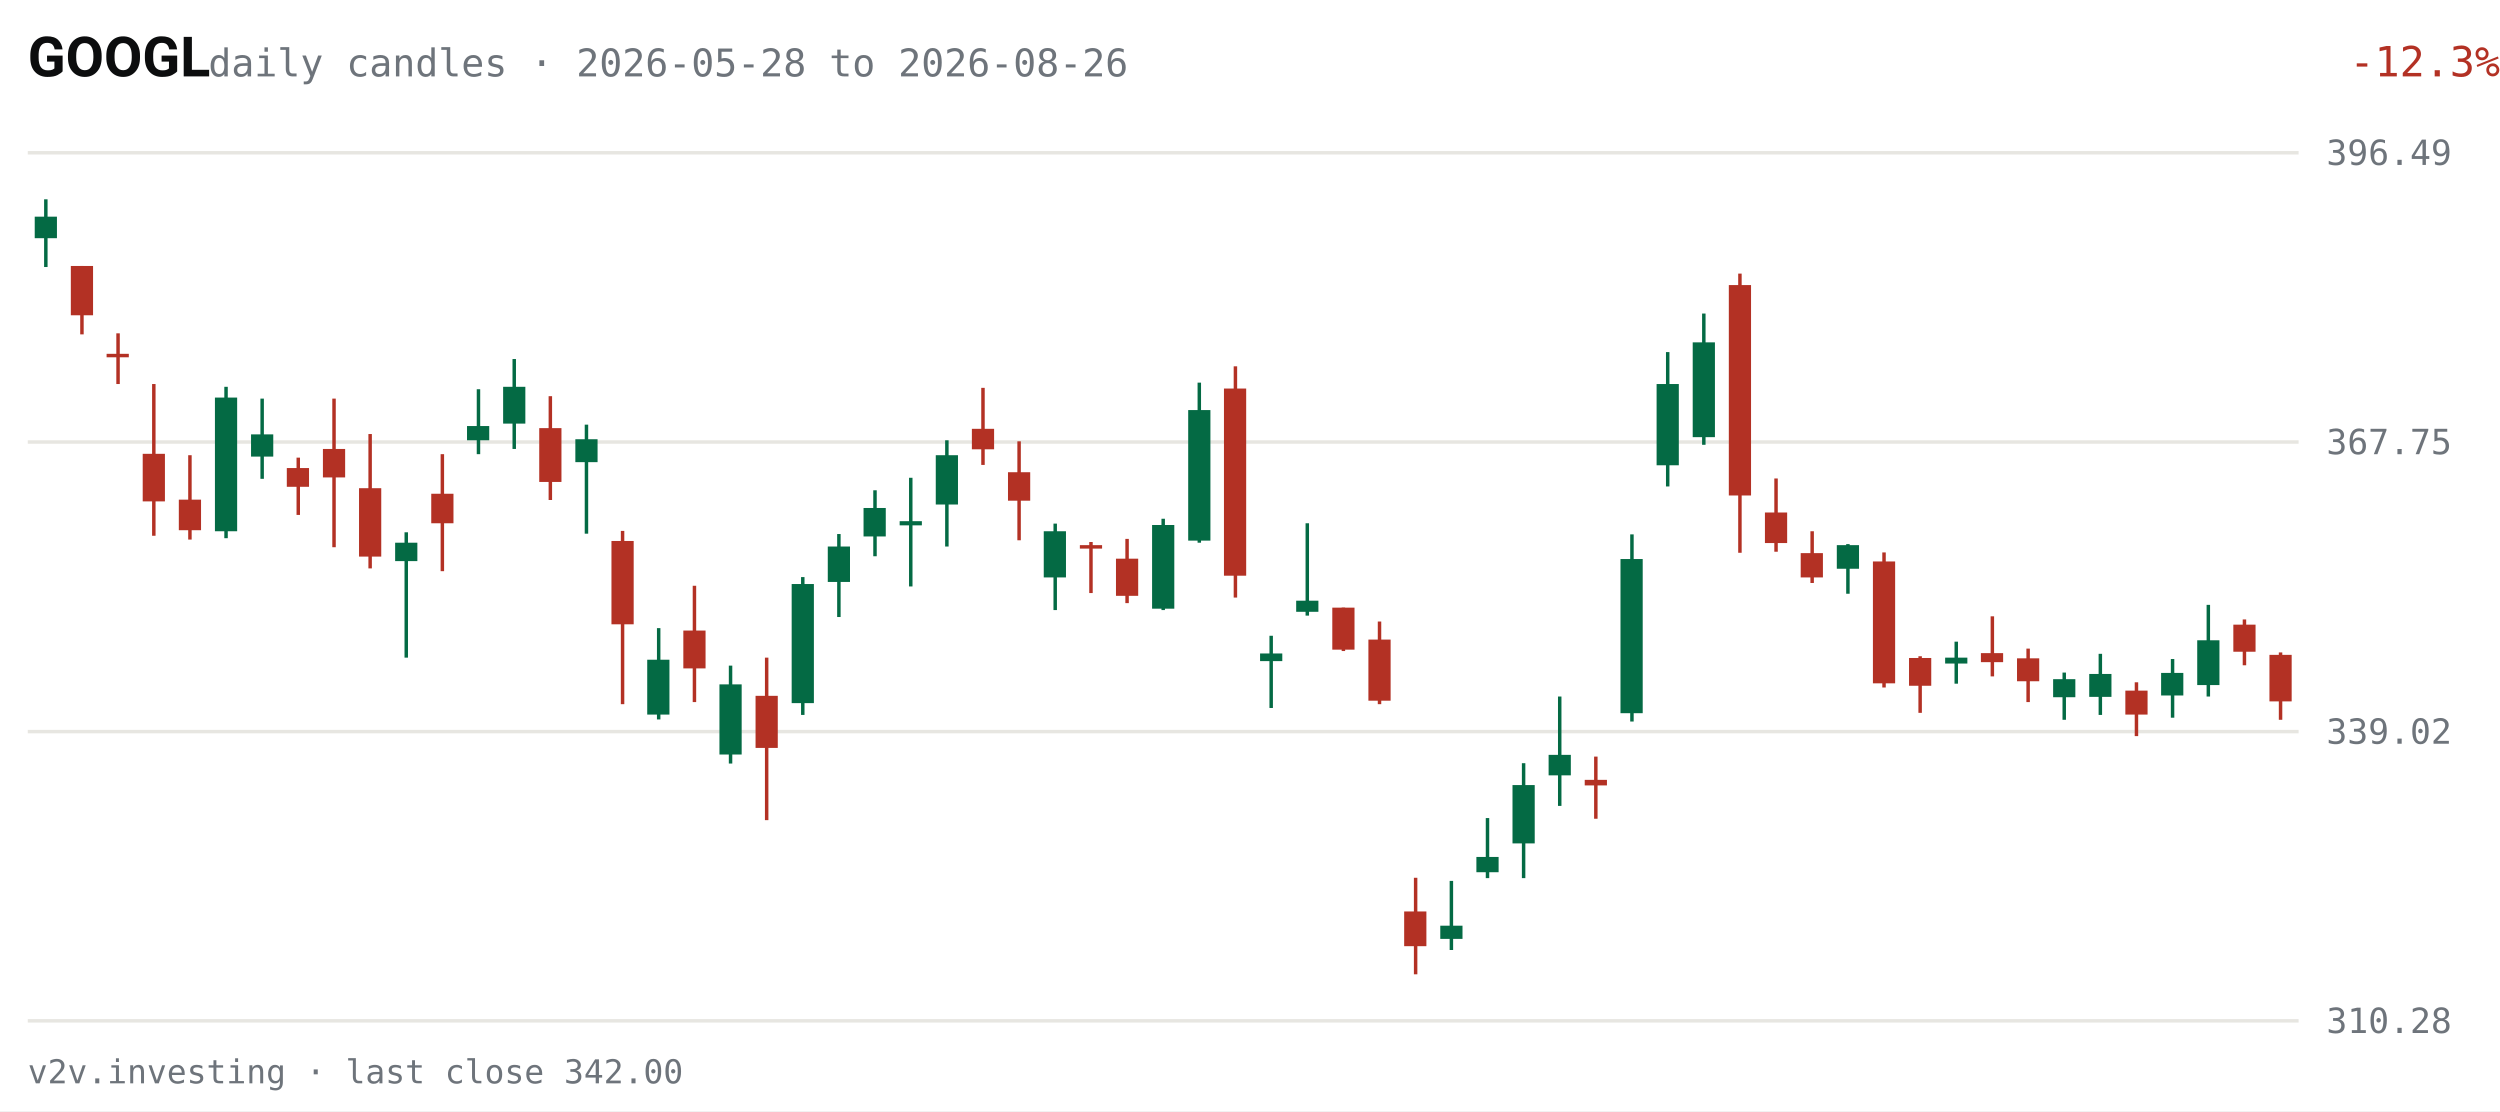
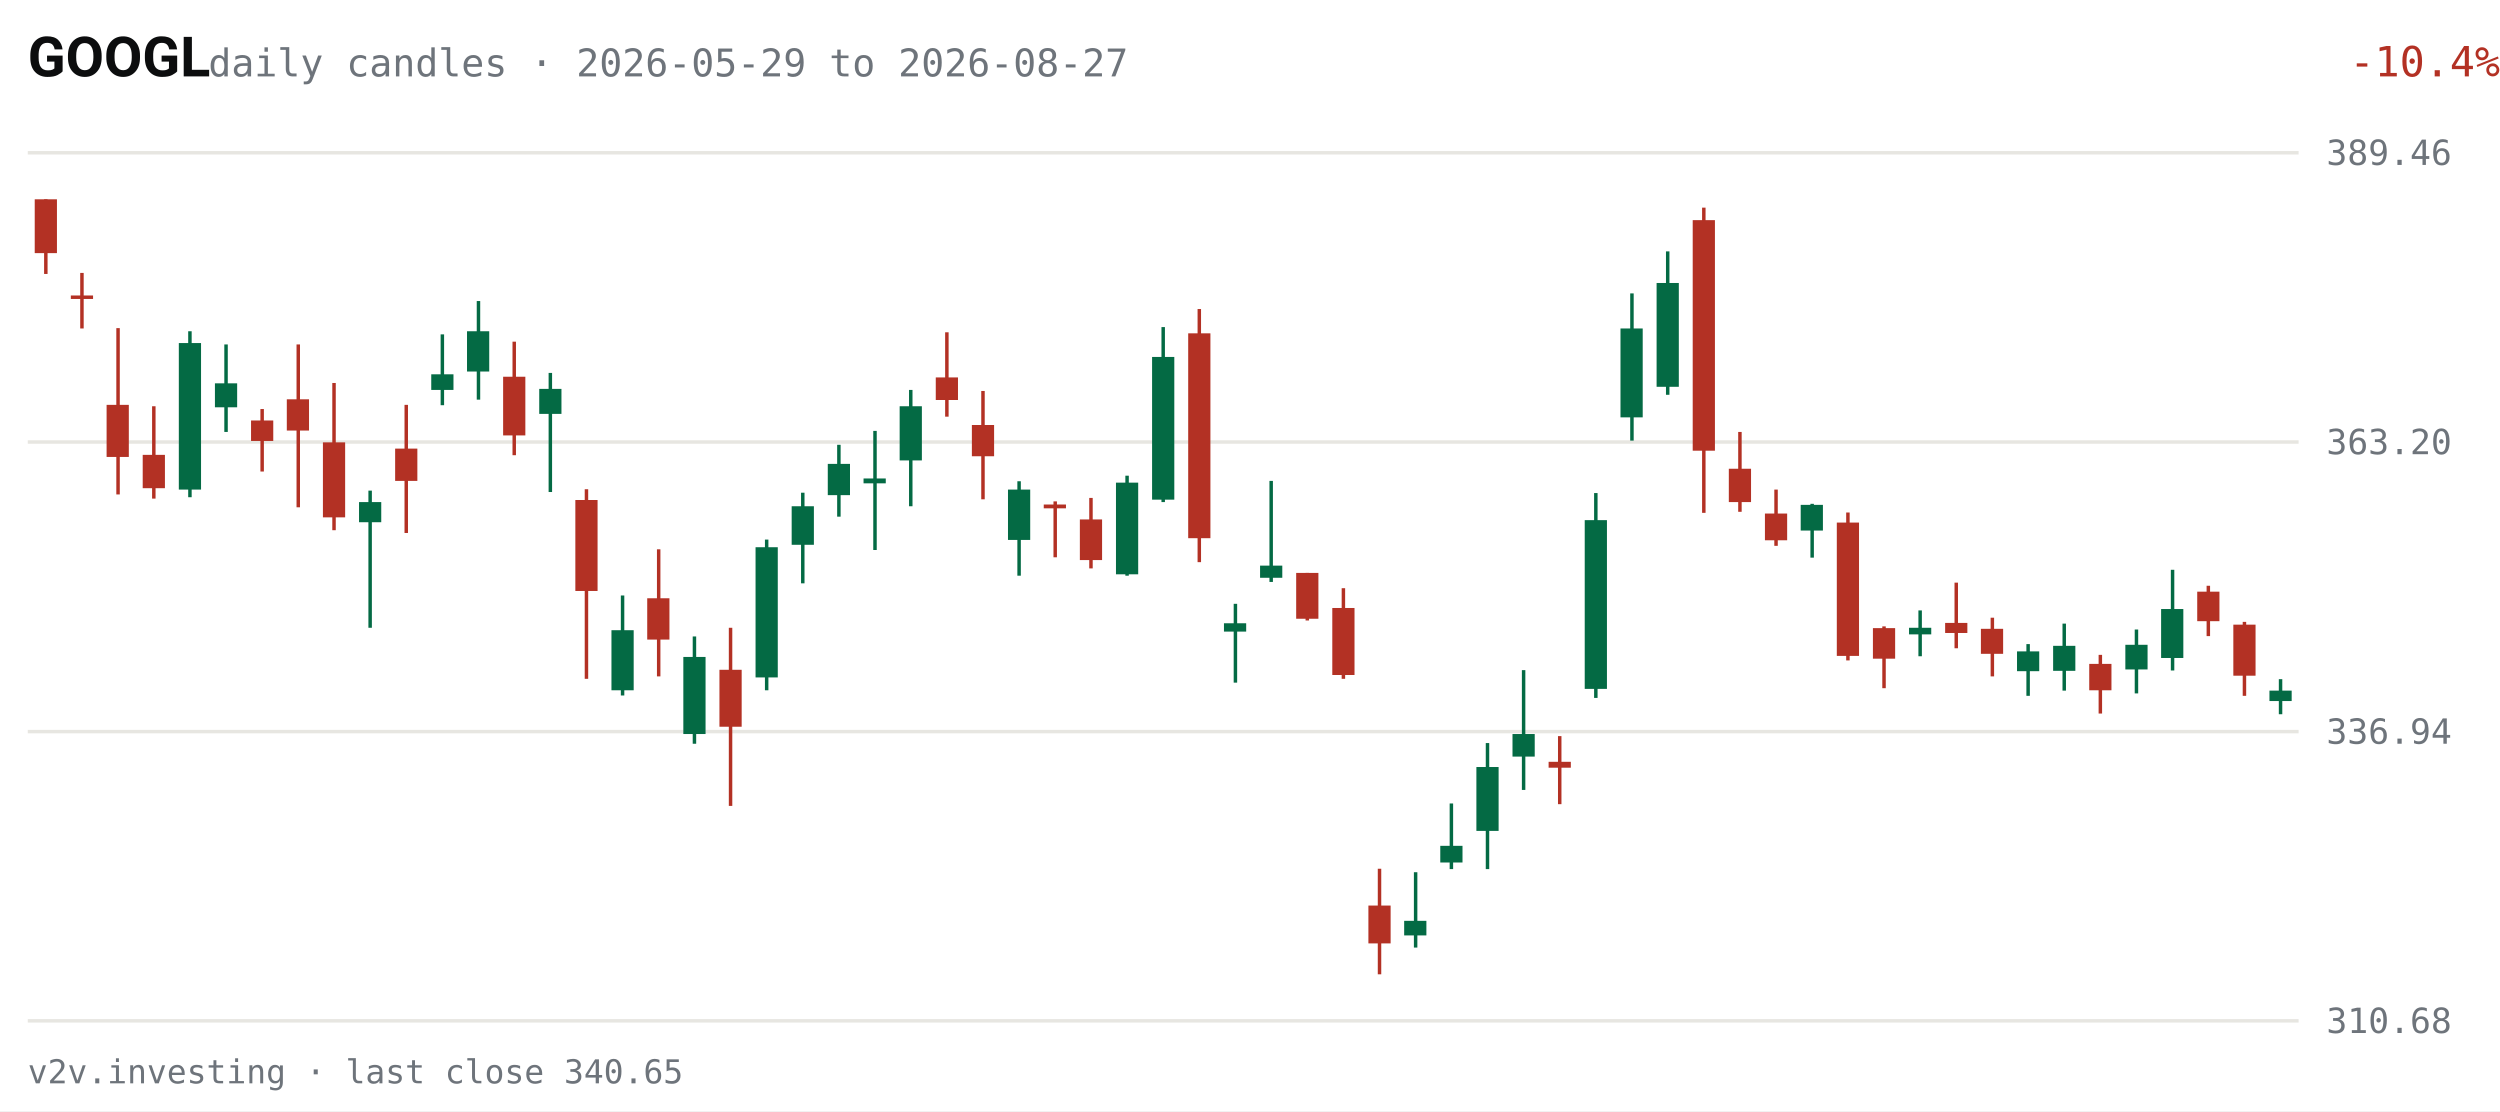
<svg xmlns="http://www.w3.org/2000/svg" viewBox="0 0 720 320" width="720" height="320" role="img" aria-label="GOOGL daily candles, last 63 sessions">
  <rect width="720" height="320" fill="#FFFFFF" />
  <text x="8" y="22" fill="#0C0D0E" font-size="16" font-weight="600" font-family="system-ui,-apple-system,Segoe UI,Roboto,sans-serif">GOOGL</text>
-   <text x="60" y="22" fill="#6E747B" font-size="11" font-family="ui-monospace,SFMono-Regular,Menlo,Consolas,monospace">daily candles · 2026-05-28 to 2026-08-26</text>
-   <text x="670" y="22" fill="#B33124" font-size="12" text-anchor="end" font-family="ui-monospace,SFMono-Regular,Menlo,Consolas,monospace" transform="translate(50,0)">-12.3%</text>
+   <text x="60" y="22" fill="#6E747B" font-size="11" font-family="ui-monospace,SFMono-Regular,Menlo,Consolas,monospace">daily candles · 2026-05-29 to 2026-08-27</text>
+   <text x="670" y="22" fill="#B33124" font-size="12" text-anchor="end" font-family="ui-monospace,SFMono-Regular,Menlo,Consolas,monospace" transform="translate(50,0)">-10.4%</text>
  <g font-family="ui-monospace,SFMono-Regular,Menlo,Consolas,monospace">
    <line x1="8" y1="294.0" x2="662" y2="294.0" stroke="#E7E6E1" stroke-width="1" />
-     <text x="670" y="297.5" fill="#6E747B" font-size="10">310.28</text>
+     <text x="670" y="297.5" fill="#6E747B" font-size="10">310.68</text>
    <line x1="8" y1="210.7" x2="662" y2="210.7" stroke="#E7E6E1" stroke-width="1" />
-     <text x="670" y="214.2" fill="#6E747B" font-size="10">339.02</text>
+     <text x="670" y="214.2" fill="#6E747B" font-size="10">336.94</text>
    <line x1="8" y1="127.3" x2="662" y2="127.3" stroke="#E7E6E1" stroke-width="1" />
-     <text x="670" y="130.8" fill="#6E747B" font-size="10">367.75</text>
+     <text x="670" y="130.8" fill="#6E747B" font-size="10">363.20</text>
    <line x1="8" y1="44.0" x2="662" y2="44.0" stroke="#E7E6E1" stroke-width="1" />
-     <text x="670" y="47.5" fill="#6E747B" font-size="10">396.49</text>
-     <line x1="13.2" y1="57.4" x2="13.2" y2="76.9" stroke="#046A44" stroke-width="1" />
-     <rect x="10.0" y="62.4" width="6.4" height="6.2" fill="#046A44" />
-     <line x1="23.6" y1="76.6" x2="23.6" y2="96.3" stroke="#B33124" stroke-width="1" />
-     <rect x="20.4" y="76.6" width="6.4" height="14.2" fill="#B33124" />
-     <line x1="34.0" y1="96.0" x2="34.0" y2="110.6" stroke="#B33124" stroke-width="1" />
-     <rect x="30.7" y="101.9" width="6.4" height="1.0" fill="#B33124" />
-     <line x1="44.3" y1="110.6" x2="44.3" y2="154.3" stroke="#B33124" stroke-width="1" />
-     <rect x="41.1" y="130.7" width="6.4" height="13.7" fill="#B33124" />
-     <line x1="54.7" y1="131.1" x2="54.7" y2="155.4" stroke="#B33124" stroke-width="1" />
-     <rect x="51.5" y="143.9" width="6.4" height="8.8" fill="#B33124" />
-     <line x1="65.1" y1="111.4" x2="65.1" y2="155.0" stroke="#046A44" stroke-width="1" />
-     <rect x="61.9" y="114.5" width="6.4" height="38.5" fill="#046A44" />
-     <line x1="75.5" y1="114.8" x2="75.5" y2="137.9" stroke="#046A44" stroke-width="1" />
-     <rect x="72.3" y="125.1" width="6.4" height="6.4" fill="#046A44" />
-     <line x1="85.9" y1="131.8" x2="85.9" y2="148.3" stroke="#B33124" stroke-width="1" />
-     <rect x="82.6" y="134.8" width="6.4" height="5.4" fill="#B33124" />
-     <line x1="96.2" y1="114.8" x2="96.2" y2="157.6" stroke="#B33124" stroke-width="1" />
-     <rect x="93.0" y="129.3" width="6.4" height="8.2" fill="#B33124" />
-     <line x1="106.6" y1="125.0" x2="106.6" y2="163.7" stroke="#B33124" stroke-width="1" />
-     <rect x="103.4" y="140.6" width="6.4" height="19.7" fill="#B33124" />
-     <line x1="117.0" y1="153.3" x2="117.0" y2="189.4" stroke="#046A44" stroke-width="1" />
-     <rect x="113.8" y="156.3" width="6.4" height="5.3" fill="#046A44" />
-     <line x1="127.4" y1="130.8" x2="127.4" y2="164.5" stroke="#B33124" stroke-width="1" />
-     <rect x="124.2" y="142.2" width="6.4" height="8.5" fill="#B33124" />
-     <line x1="137.8" y1="112.1" x2="137.8" y2="130.8" stroke="#046A44" stroke-width="1" />
-     <rect x="134.5" y="122.7" width="6.4" height="4.1" fill="#046A44" />
-     <line x1="148.1" y1="103.4" x2="148.1" y2="129.3" stroke="#046A44" stroke-width="1" />
-     <rect x="144.9" y="111.4" width="6.4" height="10.6" fill="#046A44" />
-     <line x1="158.5" y1="114.1" x2="158.5" y2="144.0" stroke="#B33124" stroke-width="1" />
-     <rect x="155.3" y="123.3" width="6.4" height="15.5" fill="#B33124" />
-     <line x1="168.9" y1="122.3" x2="168.9" y2="153.7" stroke="#046A44" stroke-width="1" />
-     <rect x="165.7" y="126.5" width="6.4" height="6.6" fill="#046A44" />
-     <line x1="179.3" y1="152.9" x2="179.3" y2="202.8" stroke="#B33124" stroke-width="1" />
-     <rect x="176.1" y="155.8" width="6.4" height="24.0" fill="#B33124" />
-     <line x1="189.7" y1="180.9" x2="189.7" y2="207.2" stroke="#046A44" stroke-width="1" />
-     <rect x="186.4" y="190.0" width="6.4" height="15.8" fill="#046A44" />
-     <line x1="200.0" y1="168.7" x2="200.0" y2="202.2" stroke="#B33124" stroke-width="1" />
-     <rect x="196.8" y="181.6" width="6.4" height="10.9" fill="#B33124" />
-     <line x1="210.4" y1="191.7" x2="210.4" y2="219.9" stroke="#046A44" stroke-width="1" />
-     <rect x="207.2" y="197.1" width="6.4" height="20.2" fill="#046A44" />
-     <line x1="220.8" y1="189.4" x2="220.8" y2="236.2" stroke="#B33124" stroke-width="1" />
-     <rect x="217.6" y="200.4" width="6.4" height="15.0" fill="#B33124" />
-     <line x1="231.2" y1="166.2" x2="231.2" y2="205.9" stroke="#046A44" stroke-width="1" />
-     <rect x="228.0" y="168.2" width="6.4" height="34.3" fill="#046A44" />
-     <line x1="241.6" y1="153.8" x2="241.6" y2="177.7" stroke="#046A44" stroke-width="1" />
-     <rect x="238.4" y="157.4" width="6.4" height="10.2" fill="#046A44" />
-     <line x1="252.0" y1="141.2" x2="252.0" y2="160.2" stroke="#046A44" stroke-width="1" />
-     <rect x="248.7" y="146.3" width="6.4" height="8.2" fill="#046A44" />
-     <line x1="262.3" y1="137.6" x2="262.3" y2="168.9" stroke="#046A44" stroke-width="1" />
-     <rect x="259.1" y="150.1" width="6.4" height="1.2" fill="#046A44" />
-     <line x1="272.7" y1="126.8" x2="272.7" y2="157.4" stroke="#046A44" stroke-width="1" />
-     <rect x="269.5" y="131.1" width="6.4" height="14.2" fill="#046A44" />
-     <line x1="283.1" y1="111.7" x2="283.1" y2="133.9" stroke="#B33124" stroke-width="1" />
-     <rect x="279.9" y="123.5" width="6.4" height="5.9" fill="#B33124" />
-     <line x1="293.5" y1="127.1" x2="293.5" y2="155.6" stroke="#B33124" stroke-width="1" />
-     <rect x="290.3" y="136.0" width="6.4" height="8.2" fill="#B33124" />
-     <line x1="303.9" y1="150.8" x2="303.9" y2="175.7" stroke="#046A44" stroke-width="1" />
-     <rect x="300.6" y="153.0" width="6.4" height="13.3" fill="#046A44" />
-     <line x1="314.2" y1="156.1" x2="314.2" y2="170.8" stroke="#B33124" stroke-width="1" />
-     <rect x="311.0" y="157.0" width="6.4" height="1.0" fill="#B33124" />
-     <line x1="324.6" y1="155.2" x2="324.6" y2="173.7" stroke="#B33124" stroke-width="1" />
-     <rect x="321.4" y="160.9" width="6.4" height="10.7" fill="#B33124" />
-     <line x1="335.0" y1="149.4" x2="335.0" y2="175.7" stroke="#046A44" stroke-width="1" />
-     <rect x="331.8" y="151.2" width="6.4" height="24.1" fill="#046A44" />
-     <line x1="345.4" y1="110.2" x2="345.4" y2="156.3" stroke="#046A44" stroke-width="1" />
-     <rect x="342.2" y="118.1" width="6.4" height="37.6" fill="#046A44" />
-     <line x1="355.8" y1="105.5" x2="355.8" y2="172.1" stroke="#B33124" stroke-width="1" />
-     <rect x="352.5" y="111.9" width="6.4" height="53.9" fill="#B33124" />
-     <line x1="366.1" y1="183.1" x2="366.1" y2="203.9" stroke="#046A44" stroke-width="1" />
-     <rect x="362.9" y="188.2" width="6.4" height="2.2" fill="#046A44" />
-     <line x1="376.5" y1="150.7" x2="376.5" y2="177.3" stroke="#046A44" stroke-width="1" />
-     <rect x="373.3" y="173.0" width="6.4" height="3.2" fill="#046A44" />
-     <line x1="386.9" y1="175.0" x2="386.9" y2="187.5" stroke="#B33124" stroke-width="1" />
-     <rect x="383.7" y="175.0" width="6.4" height="12.1" fill="#B33124" />
-     <line x1="397.3" y1="179.0" x2="397.3" y2="202.8" stroke="#B33124" stroke-width="1" />
-     <rect x="394.1" y="184.2" width="6.4" height="17.6" fill="#B33124" />
-     <line x1="407.7" y1="252.8" x2="407.7" y2="280.6" stroke="#B33124" stroke-width="1" />
-     <rect x="404.4" y="262.5" width="6.4" height="10.0" fill="#B33124" />
-     <line x1="418.0" y1="253.7" x2="418.0" y2="273.6" stroke="#046A44" stroke-width="1" />
-     <rect x="414.8" y="266.6" width="6.4" height="3.8" fill="#046A44" />
-     <line x1="428.4" y1="235.6" x2="428.4" y2="252.9" stroke="#046A44" stroke-width="1" />
-     <rect x="425.2" y="246.8" width="6.4" height="4.4" fill="#046A44" />
-     <line x1="438.8" y1="219.8" x2="438.8" y2="252.9" stroke="#046A44" stroke-width="1" />
-     <rect x="435.6" y="226.1" width="6.4" height="16.8" fill="#046A44" />
-     <line x1="449.2" y1="200.6" x2="449.2" y2="232.1" stroke="#046A44" stroke-width="1" />
-     <rect x="446.0" y="217.4" width="6.4" height="5.9" fill="#046A44" />
-     <line x1="459.6" y1="217.9" x2="459.6" y2="235.8" stroke="#B33124" stroke-width="1" />
-     <rect x="456.4" y="224.6" width="6.4" height="1.6" fill="#B33124" />
-     <line x1="470.0" y1="153.9" x2="470.0" y2="207.8" stroke="#046A44" stroke-width="1" />
-     <rect x="466.7" y="161.0" width="6.4" height="44.4" fill="#046A44" />
-     <line x1="480.3" y1="101.4" x2="480.3" y2="140.1" stroke="#046A44" stroke-width="1" />
-     <rect x="477.1" y="110.6" width="6.4" height="23.4" fill="#046A44" />
-     <line x1="490.7" y1="90.3" x2="490.7" y2="128.1" stroke="#046A44" stroke-width="1" />
-     <rect x="487.5" y="98.6" width="6.4" height="27.3" fill="#046A44" />
-     <line x1="501.1" y1="78.8" x2="501.1" y2="159.2" stroke="#B33124" stroke-width="1" />
-     <rect x="497.9" y="82.1" width="6.4" height="60.6" fill="#B33124" />
-     <line x1="511.5" y1="137.8" x2="511.5" y2="158.9" stroke="#B33124" stroke-width="1" />
-     <rect x="508.3" y="147.6" width="6.4" height="8.8" fill="#B33124" />
-     <line x1="521.9" y1="153.0" x2="521.9" y2="167.9" stroke="#B33124" stroke-width="1" />
-     <rect x="518.6" y="159.3" width="6.4" height="7.0" fill="#B33124" />
-     <line x1="532.2" y1="156.7" x2="532.2" y2="171.0" stroke="#046A44" stroke-width="1" />
-     <rect x="529.0" y="157.0" width="6.4" height="6.8" fill="#046A44" />
-     <line x1="542.6" y1="159.1" x2="542.6" y2="198.0" stroke="#B33124" stroke-width="1" />
-     <rect x="539.4" y="161.7" width="6.4" height="35.1" fill="#B33124" />
-     <line x1="553.0" y1="189.0" x2="553.0" y2="205.3" stroke="#B33124" stroke-width="1" />
-     <rect x="549.8" y="189.5" width="6.4" height="8.0" fill="#B33124" />
-     <line x1="563.4" y1="184.8" x2="563.4" y2="196.9" stroke="#046A44" stroke-width="1" />
-     <rect x="560.2" y="189.4" width="6.4" height="1.7" fill="#046A44" />
-     <line x1="573.8" y1="177.5" x2="573.8" y2="194.8" stroke="#B33124" stroke-width="1" />
-     <rect x="570.5" y="188.1" width="6.4" height="2.6" fill="#B33124" />
-     <line x1="584.1" y1="186.8" x2="584.1" y2="202.2" stroke="#B33124" stroke-width="1" />
-     <rect x="580.9" y="189.6" width="6.4" height="6.6" fill="#B33124" />
-     <line x1="594.5" y1="193.7" x2="594.5" y2="207.3" stroke="#046A44" stroke-width="1" />
-     <rect x="591.3" y="195.6" width="6.4" height="5.2" fill="#046A44" />
-     <line x1="604.9" y1="188.3" x2="604.9" y2="205.9" stroke="#046A44" stroke-width="1" />
-     <rect x="601.7" y="194.1" width="6.4" height="6.6" fill="#046A44" />
-     <line x1="615.3" y1="196.5" x2="615.3" y2="212.0" stroke="#B33124" stroke-width="1" />
-     <rect x="612.1" y="198.9" width="6.4" height="6.9" fill="#B33124" />
-     <line x1="625.7" y1="189.8" x2="625.7" y2="206.7" stroke="#046A44" stroke-width="1" />
-     <rect x="622.4" y="193.8" width="6.4" height="6.5" fill="#046A44" />
-     <line x1="636.0" y1="174.2" x2="636.0" y2="200.6" stroke="#046A44" stroke-width="1" />
-     <rect x="632.8" y="184.4" width="6.4" height="12.9" fill="#046A44" />
-     <line x1="646.4" y1="178.4" x2="646.4" y2="191.6" stroke="#B33124" stroke-width="1" />
-     <rect x="643.2" y="179.9" width="6.4" height="7.8" fill="#B33124" />
-     <line x1="656.8" y1="187.9" x2="656.8" y2="207.3" stroke="#B33124" stroke-width="1" />
-     <rect x="653.6" y="188.6" width="6.4" height="13.4" fill="#B33124" />
+     <text x="670" y="47.5" fill="#6E747B" font-size="10">389.46</text>
+     <line x1="13.2" y1="57.4" x2="13.2" y2="78.9" stroke="#B33124" stroke-width="1" />
+     <rect x="10.0" y="57.4" width="6.4" height="15.5" fill="#B33124" />
+     <line x1="23.6" y1="78.6" x2="23.6" y2="94.6" stroke="#B33124" stroke-width="1" />
+     <rect x="20.4" y="85.1" width="6.4" height="1.0" fill="#B33124" />
+     <line x1="34.0" y1="94.5" x2="34.0" y2="142.4" stroke="#B33124" stroke-width="1" />
+     <rect x="30.7" y="116.6" width="6.4" height="15.0" fill="#B33124" />
+     <line x1="44.3" y1="117.0" x2="44.3" y2="143.6" stroke="#B33124" stroke-width="1" />
+     <rect x="41.1" y="131.0" width="6.4" height="9.6" fill="#B33124" />
+     <line x1="54.7" y1="95.4" x2="54.7" y2="143.2" stroke="#046A44" stroke-width="1" />
+     <rect x="51.5" y="98.8" width="6.4" height="42.2" fill="#046A44" />
+     <line x1="65.1" y1="99.2" x2="65.1" y2="124.4" stroke="#046A44" stroke-width="1" />
+     <rect x="61.9" y="110.4" width="6.4" height="6.9" fill="#046A44" />
+     <line x1="75.5" y1="117.8" x2="75.5" y2="135.8" stroke="#B33124" stroke-width="1" />
+     <rect x="72.3" y="121.1" width="6.4" height="5.9" fill="#B33124" />
+     <line x1="85.9" y1="99.2" x2="85.9" y2="146.1" stroke="#B33124" stroke-width="1" />
+     <rect x="82.6" y="115.0" width="6.4" height="9.0" fill="#B33124" />
+     <line x1="96.2" y1="110.3" x2="96.2" y2="152.7" stroke="#B33124" stroke-width="1" />
+     <rect x="93.0" y="127.4" width="6.4" height="21.6" fill="#B33124" />
+     <line x1="106.6" y1="141.3" x2="106.6" y2="180.8" stroke="#046A44" stroke-width="1" />
+     <rect x="103.4" y="144.6" width="6.4" height="5.8" fill="#046A44" />
+     <line x1="117.0" y1="116.6" x2="117.0" y2="153.5" stroke="#B33124" stroke-width="1" />
+     <rect x="113.8" y="129.2" width="6.4" height="9.3" fill="#B33124" />
+     <line x1="127.4" y1="96.3" x2="127.4" y2="116.7" stroke="#046A44" stroke-width="1" />
+     <rect x="124.2" y="107.8" width="6.4" height="4.5" fill="#046A44" />
+     <line x1="137.8" y1="86.7" x2="137.8" y2="115.1" stroke="#046A44" stroke-width="1" />
+     <rect x="134.5" y="95.4" width="6.4" height="11.6" fill="#046A44" />
+     <line x1="148.1" y1="98.4" x2="148.1" y2="131.1" stroke="#B33124" stroke-width="1" />
+     <rect x="144.9" y="108.5" width="6.4" height="16.9" fill="#B33124" />
+     <line x1="158.5" y1="107.4" x2="158.5" y2="141.7" stroke="#046A44" stroke-width="1" />
+     <rect x="155.3" y="112.0" width="6.4" height="7.2" fill="#046A44" />
+     <line x1="168.9" y1="140.9" x2="168.9" y2="195.5" stroke="#B33124" stroke-width="1" />
+     <rect x="165.7" y="144.0" width="6.4" height="26.2" fill="#B33124" />
+     <line x1="179.3" y1="171.5" x2="179.3" y2="200.3" stroke="#046A44" stroke-width="1" />
+     <rect x="176.1" y="181.5" width="6.4" height="17.3" fill="#046A44" />
+     <line x1="189.7" y1="158.2" x2="189.7" y2="194.8" stroke="#B33124" stroke-width="1" />
+     <rect x="186.4" y="172.3" width="6.4" height="11.9" fill="#B33124" />
+     <line x1="200.0" y1="183.3" x2="200.0" y2="214.2" stroke="#046A44" stroke-width="1" />
+     <rect x="196.8" y="189.2" width="6.4" height="22.2" fill="#046A44" />
+     <line x1="210.4" y1="180.8" x2="210.4" y2="232.1" stroke="#B33124" stroke-width="1" />
+     <rect x="207.2" y="192.9" width="6.4" height="16.4" fill="#B33124" />
+     <line x1="220.8" y1="155.4" x2="220.8" y2="198.8" stroke="#046A44" stroke-width="1" />
+     <rect x="217.6" y="157.6" width="6.4" height="37.5" fill="#046A44" />
+     <line x1="231.2" y1="141.9" x2="231.2" y2="168.0" stroke="#046A44" stroke-width="1" />
+     <rect x="228.0" y="145.8" width="6.4" height="11.1" fill="#046A44" />
+     <line x1="241.6" y1="128.1" x2="241.6" y2="148.8" stroke="#046A44" stroke-width="1" />
+     <rect x="238.4" y="133.6" width="6.4" height="9.0" fill="#046A44" />
+     <line x1="252.0" y1="124.1" x2="252.0" y2="158.4" stroke="#046A44" stroke-width="1" />
+     <rect x="248.7" y="137.8" width="6.4" height="1.4" fill="#046A44" />
+     <line x1="262.3" y1="112.3" x2="262.3" y2="145.8" stroke="#046A44" stroke-width="1" />
+     <rect x="259.1" y="117.0" width="6.4" height="15.6" fill="#046A44" />
+     <line x1="272.7" y1="95.7" x2="272.7" y2="120.0" stroke="#B33124" stroke-width="1" />
+     <rect x="269.5" y="108.7" width="6.4" height="6.5" fill="#B33124" />
+     <line x1="283.1" y1="112.6" x2="283.1" y2="143.8" stroke="#B33124" stroke-width="1" />
+     <rect x="279.9" y="122.4" width="6.4" height="9.0" fill="#B33124" />
+     <line x1="293.5" y1="138.6" x2="293.5" y2="165.8" stroke="#046A44" stroke-width="1" />
+     <rect x="290.3" y="141.0" width="6.4" height="14.5" fill="#046A44" />
+     <line x1="303.9" y1="144.4" x2="303.9" y2="160.5" stroke="#B33124" stroke-width="1" />
+     <rect x="300.6" y="145.3" width="6.4" height="1.1" fill="#B33124" />
+     <line x1="314.2" y1="143.4" x2="314.2" y2="163.7" stroke="#B33124" stroke-width="1" />
+     <rect x="311.0" y="149.6" width="6.4" height="11.7" fill="#B33124" />
+     <line x1="324.6" y1="137.0" x2="324.6" y2="165.8" stroke="#046A44" stroke-width="1" />
+     <rect x="321.4" y="139.0" width="6.4" height="26.4" fill="#046A44" />
+     <line x1="335.0" y1="94.2" x2="335.0" y2="144.6" stroke="#046A44" stroke-width="1" />
+     <rect x="331.8" y="102.8" width="6.4" height="41.1" fill="#046A44" />
+     <line x1="345.4" y1="89.0" x2="345.4" y2="161.9" stroke="#B33124" stroke-width="1" />
+     <rect x="342.2" y="96.0" width="6.4" height="59.0" fill="#B33124" />
+     <line x1="355.8" y1="173.9" x2="355.8" y2="196.6" stroke="#046A44" stroke-width="1" />
+     <rect x="352.5" y="179.5" width="6.4" height="2.4" fill="#046A44" />
+     <line x1="366.1" y1="138.5" x2="366.1" y2="167.6" stroke="#046A44" stroke-width="1" />
+     <rect x="362.9" y="162.9" width="6.4" height="3.5" fill="#046A44" />
+     <line x1="376.5" y1="165.0" x2="376.5" y2="178.7" stroke="#B33124" stroke-width="1" />
+     <rect x="373.3" y="165.0" width="6.4" height="13.2" fill="#B33124" />
+     <line x1="386.9" y1="169.4" x2="386.9" y2="195.5" stroke="#B33124" stroke-width="1" />
+     <rect x="383.7" y="175.1" width="6.4" height="19.3" fill="#B33124" />
+     <line x1="397.3" y1="250.2" x2="397.3" y2="280.6" stroke="#B33124" stroke-width="1" />
+     <rect x="394.1" y="260.8" width="6.4" height="10.9" fill="#B33124" />
+     <line x1="407.7" y1="251.2" x2="407.7" y2="272.9" stroke="#046A44" stroke-width="1" />
+     <rect x="404.4" y="265.2" width="6.4" height="4.2" fill="#046A44" />
+     <line x1="418.0" y1="231.4" x2="418.0" y2="250.3" stroke="#046A44" stroke-width="1" />
+     <rect x="414.8" y="243.6" width="6.4" height="4.8" fill="#046A44" />
+     <line x1="428.4" y1="214.0" x2="428.4" y2="250.3" stroke="#046A44" stroke-width="1" />
+     <rect x="425.2" y="220.9" width="6.4" height="18.4" fill="#046A44" />
+     <line x1="438.8" y1="193.0" x2="438.8" y2="227.5" stroke="#046A44" stroke-width="1" />
+     <rect x="435.6" y="211.4" width="6.4" height="6.5" fill="#046A44" />
+     <line x1="449.2" y1="212.0" x2="449.2" y2="231.6" stroke="#B33124" stroke-width="1" />
+     <rect x="446.0" y="219.4" width="6.4" height="1.7" fill="#B33124" />
+     <line x1="459.6" y1="142.0" x2="459.6" y2="201.0" stroke="#046A44" stroke-width="1" />
+     <rect x="456.4" y="149.8" width="6.4" height="48.6" fill="#046A44" />
+     <line x1="470.0" y1="84.5" x2="470.0" y2="126.9" stroke="#046A44" stroke-width="1" />
+     <rect x="466.7" y="94.6" width="6.4" height="25.6" fill="#046A44" />
+     <line x1="480.3" y1="72.4" x2="480.3" y2="113.7" stroke="#046A44" stroke-width="1" />
+     <rect x="477.1" y="81.5" width="6.4" height="29.9" fill="#046A44" />
+     <line x1="490.7" y1="59.8" x2="490.7" y2="147.7" stroke="#B33124" stroke-width="1" />
+     <rect x="487.5" y="63.4" width="6.4" height="66.4" fill="#B33124" />
+     <line x1="501.1" y1="124.4" x2="501.1" y2="147.4" stroke="#B33124" stroke-width="1" />
+     <rect x="497.9" y="135.0" width="6.4" height="9.6" fill="#B33124" />
+     <line x1="511.5" y1="141.0" x2="511.5" y2="157.2" stroke="#B33124" stroke-width="1" />
+     <rect x="508.3" y="147.9" width="6.4" height="7.7" fill="#B33124" />
+     <line x1="521.9" y1="145.1" x2="521.9" y2="160.6" stroke="#046A44" stroke-width="1" />
+     <rect x="518.6" y="145.4" width="6.4" height="7.4" fill="#046A44" />
+     <line x1="532.2" y1="147.6" x2="532.2" y2="190.2" stroke="#B33124" stroke-width="1" />
+     <rect x="529.0" y="150.5" width="6.4" height="38.4" fill="#B33124" />
+     <line x1="542.6" y1="180.4" x2="542.6" y2="198.2" stroke="#B33124" stroke-width="1" />
+     <rect x="539.4" y="180.9" width="6.4" height="8.8" fill="#B33124" />
+     <line x1="553.0" y1="175.8" x2="553.0" y2="189.0" stroke="#046A44" stroke-width="1" />
+     <rect x="549.8" y="180.8" width="6.4" height="1.9" fill="#046A44" />
+     <line x1="563.4" y1="167.8" x2="563.4" y2="186.7" stroke="#B33124" stroke-width="1" />
+     <rect x="560.2" y="179.4" width="6.4" height="2.9" fill="#B33124" />
+     <line x1="573.8" y1="177.9" x2="573.8" y2="194.8" stroke="#B33124" stroke-width="1" />
+     <rect x="570.5" y="181.1" width="6.4" height="7.2" fill="#B33124" />
+     <line x1="584.1" y1="185.5" x2="584.1" y2="200.4" stroke="#046A44" stroke-width="1" />
+     <rect x="580.9" y="187.6" width="6.4" height="5.7" fill="#046A44" />
+     <line x1="594.5" y1="179.6" x2="594.5" y2="198.9" stroke="#046A44" stroke-width="1" />
+     <rect x="591.3" y="186.0" width="6.4" height="7.2" fill="#046A44" />
+     <line x1="604.9" y1="188.6" x2="604.9" y2="205.5" stroke="#B33124" stroke-width="1" />
+     <rect x="601.7" y="191.2" width="6.4" height="7.6" fill="#B33124" />
+     <line x1="615.3" y1="181.3" x2="615.3" y2="199.7" stroke="#046A44" stroke-width="1" />
+     <rect x="612.1" y="185.7" width="6.4" height="7.1" fill="#046A44" />
+     <line x1="625.7" y1="164.1" x2="625.7" y2="193.1" stroke="#046A44" stroke-width="1" />
+     <rect x="622.4" y="175.4" width="6.4" height="14.1" fill="#046A44" />
+     <line x1="636.0" y1="168.7" x2="636.0" y2="183.2" stroke="#B33124" stroke-width="1" />
+     <rect x="632.8" y="170.4" width="6.4" height="8.5" fill="#B33124" />
+     <line x1="646.4" y1="179.1" x2="646.4" y2="200.4" stroke="#B33124" stroke-width="1" />
+     <rect x="643.2" y="179.9" width="6.4" height="14.7" fill="#B33124" />
+     <line x1="656.8" y1="195.6" x2="656.8" y2="205.7" stroke="#046A44" stroke-width="1" />
+     <rect x="653.6" y="198.9" width="6.4" height="3.0" fill="#046A44" />
  </g>
-   <text x="8" y="312" fill="#6E747B" font-size="9.5" font-family="ui-monospace,SFMono-Regular,Menlo,Consolas,monospace">v2v.investing · last close 342.00</text>
+   <text x="8" y="312" fill="#6E747B" font-size="9.5" font-family="ui-monospace,SFMono-Regular,Menlo,Consolas,monospace">v2v.investing · last close 340.65</text>
</svg>
